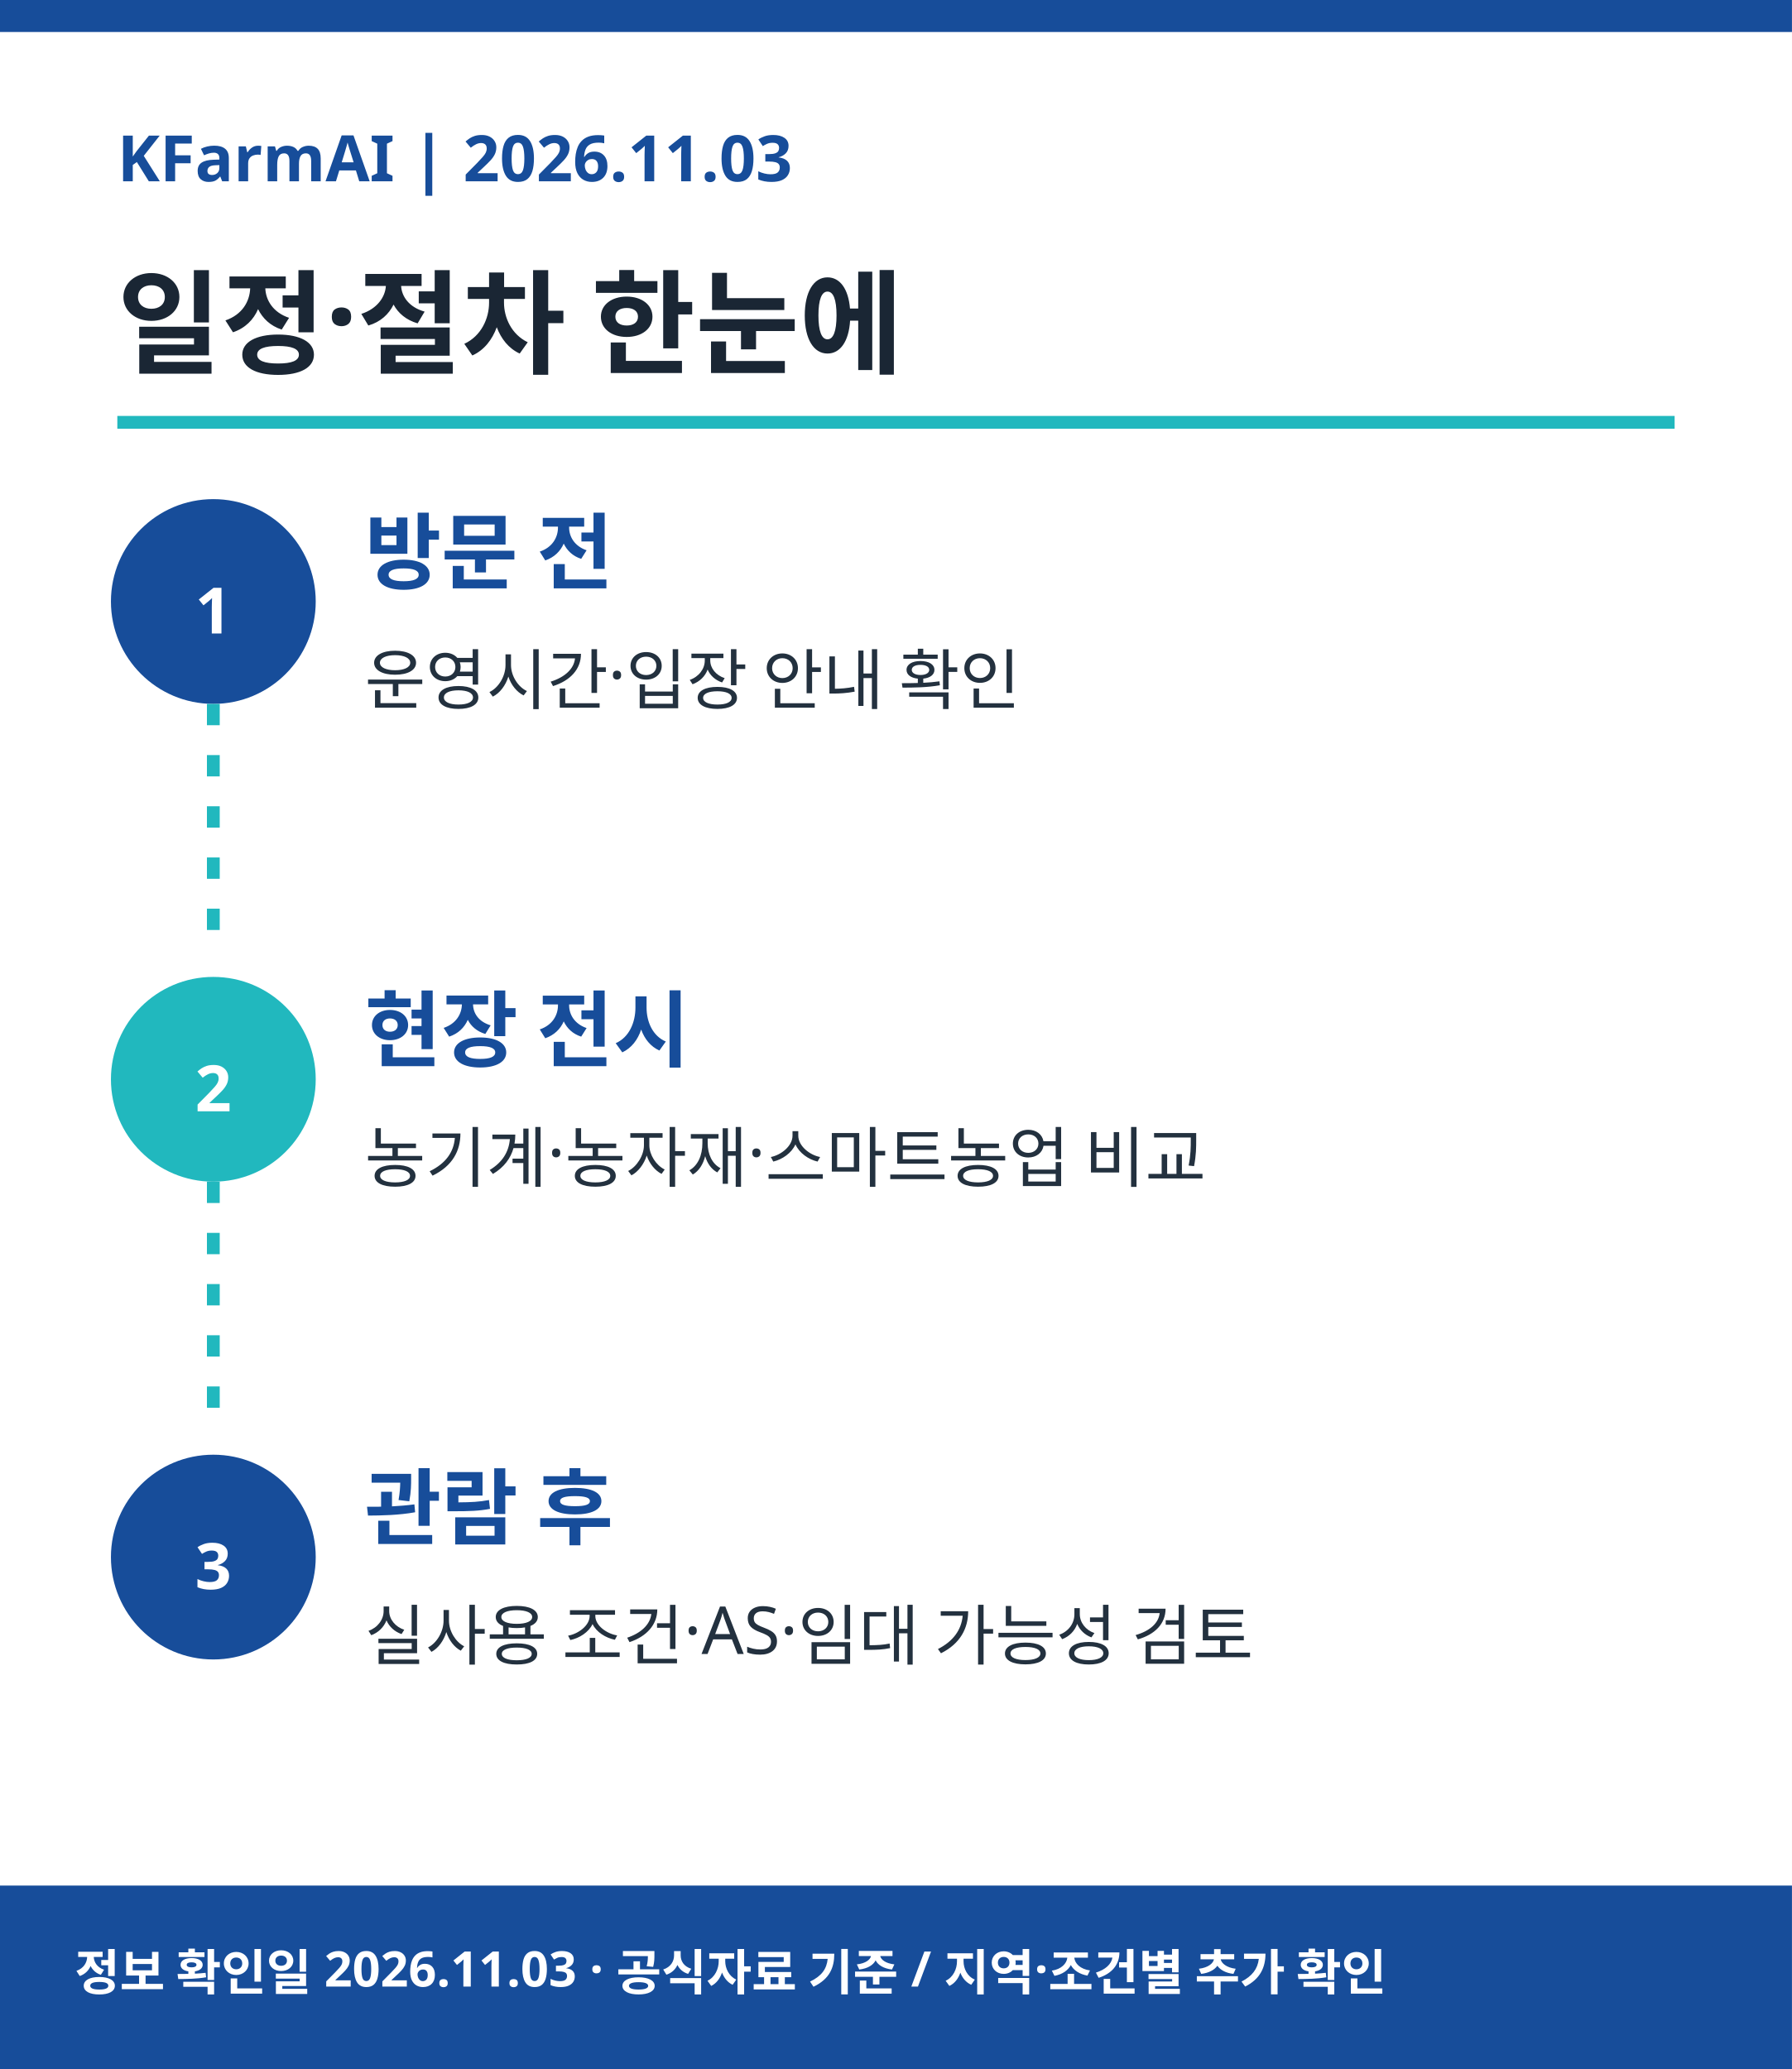
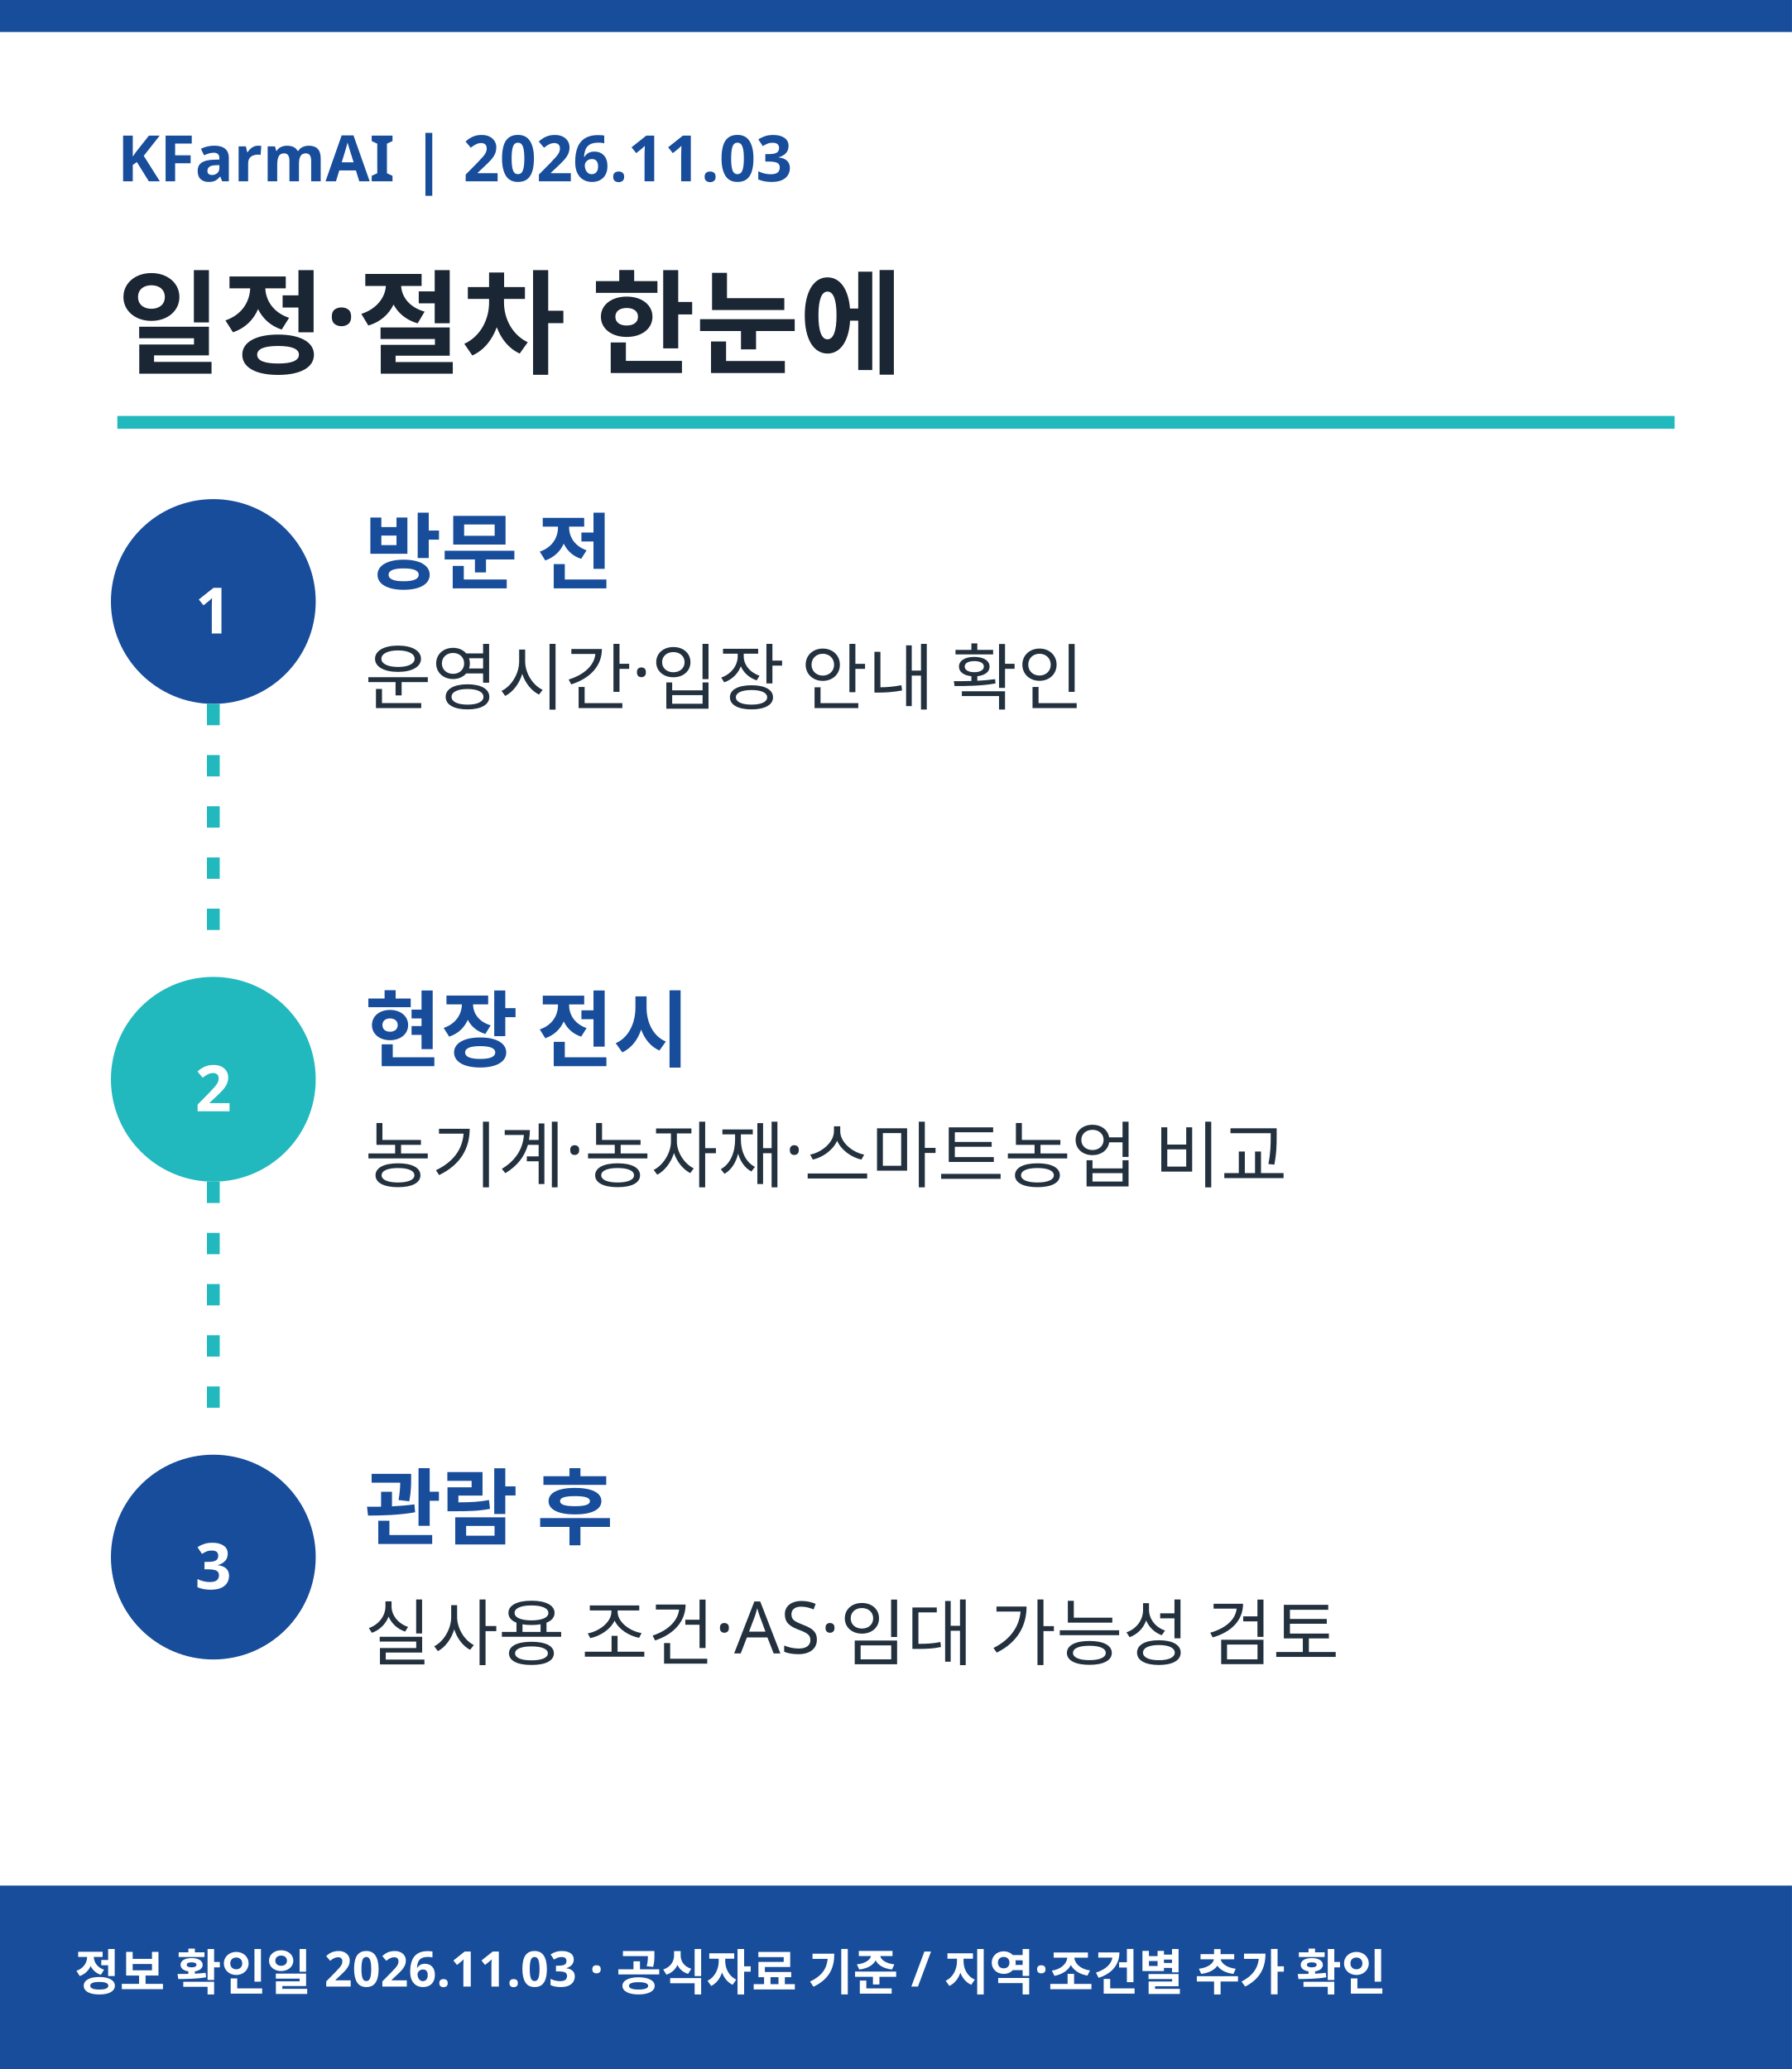
<svg xmlns="http://www.w3.org/2000/svg" width="840" height="970" viewBox="0 0 840 970" role="img" aria-label="2026 국제농기계자재박람회 11월 4일 개막, AI 농기계·스마트팜 관람 안내 일정·절차 한눈에">
  <rect width="840" height="970" fill="#fff" />
  <rect width="840" height="15" fill="#174d9a" />
  <text x="55" y="85" fill="#174d9a" font-family="sans-serif" font-size="30" font-weight="700">KFarmAI  |  2026.11.03</text>
  <text x="55" y="171" fill="#1A2634" font-family="sans-serif" font-size="53" font-weight="800">일정·절차 한눈에</text>
  <path d="M55 198H785" stroke="#21b8be" stroke-width="6" />
  <circle cx="100" cy="282" r="48" fill="#174d9a" />
  <text x="100" y="297" fill="#fff" font-family="sans-serif" font-size="30" font-weight="800" text-anchor="middle">1</text>
  <text x="171" y="273" font-family="sans-serif" fill="#174d9a" font-size="39" font-weight="800">방문 전</text>
-   <text x="171" y="330" font-family="sans-serif" fill="#23313F" font-size="31">운영시간·입장 안내 확인</text>
+   <text x="171" y="330" font-family="sans-serif" fill="#23313F" font-size="34">운영시간·입장 안내 확인</text>
  <path d="M100 330V444" stroke="#21b8be" stroke-width="6" stroke-dasharray="10 14" />
  <circle cx="100" cy="506" r="48" fill="#21b8be" />
  <text x="100" y="521" fill="#fff" font-family="sans-serif" font-size="30" font-weight="800" text-anchor="middle">2</text>
  <text x="171" y="497" font-family="sans-serif" fill="#174d9a" font-size="39" font-weight="800">현장 전시</text>
-   <text x="171" y="554" font-family="sans-serif" fill="#23313F" font-size="31">농기계·농자재·스마트농업 비교</text>
+   <text x="171" y="554" font-family="sans-serif" fill="#23313F" font-size="34">농기계·농자재·스마트농업 비교</text>
  <path d="M100 554V668" stroke="#21b8be" stroke-width="6" stroke-dasharray="10 14" />
  <circle cx="100" cy="730" r="48" fill="#174d9a" />
  <text x="100" y="745" fill="#fff" font-family="sans-serif" font-size="30" font-weight="800" text-anchor="middle">3</text>
  <text x="171" y="721" font-family="sans-serif" fill="#174d9a" font-size="39" font-weight="800">관람 후</text>
-   <text x="171" y="778" font-family="sans-serif" fill="#23313F" font-size="31">실사용 조건·AS·임대 가능성 검토</text>
+   <text x="171" y="778" font-family="sans-serif" fill="#23313F" font-size="34">실사용 조건·AS·임대 가능성 검토</text>
  <rect x="0" y="884" width="840" height="86" fill="#174d9a" />
  <text x="35" y="933" fill="#fff" font-family="sans-serif" font-size="23" font-weight="600">정보 확인일 2026.11.03  ·  공식자료 기준 / 지역·조건별 추가 확인</text>
</svg>
